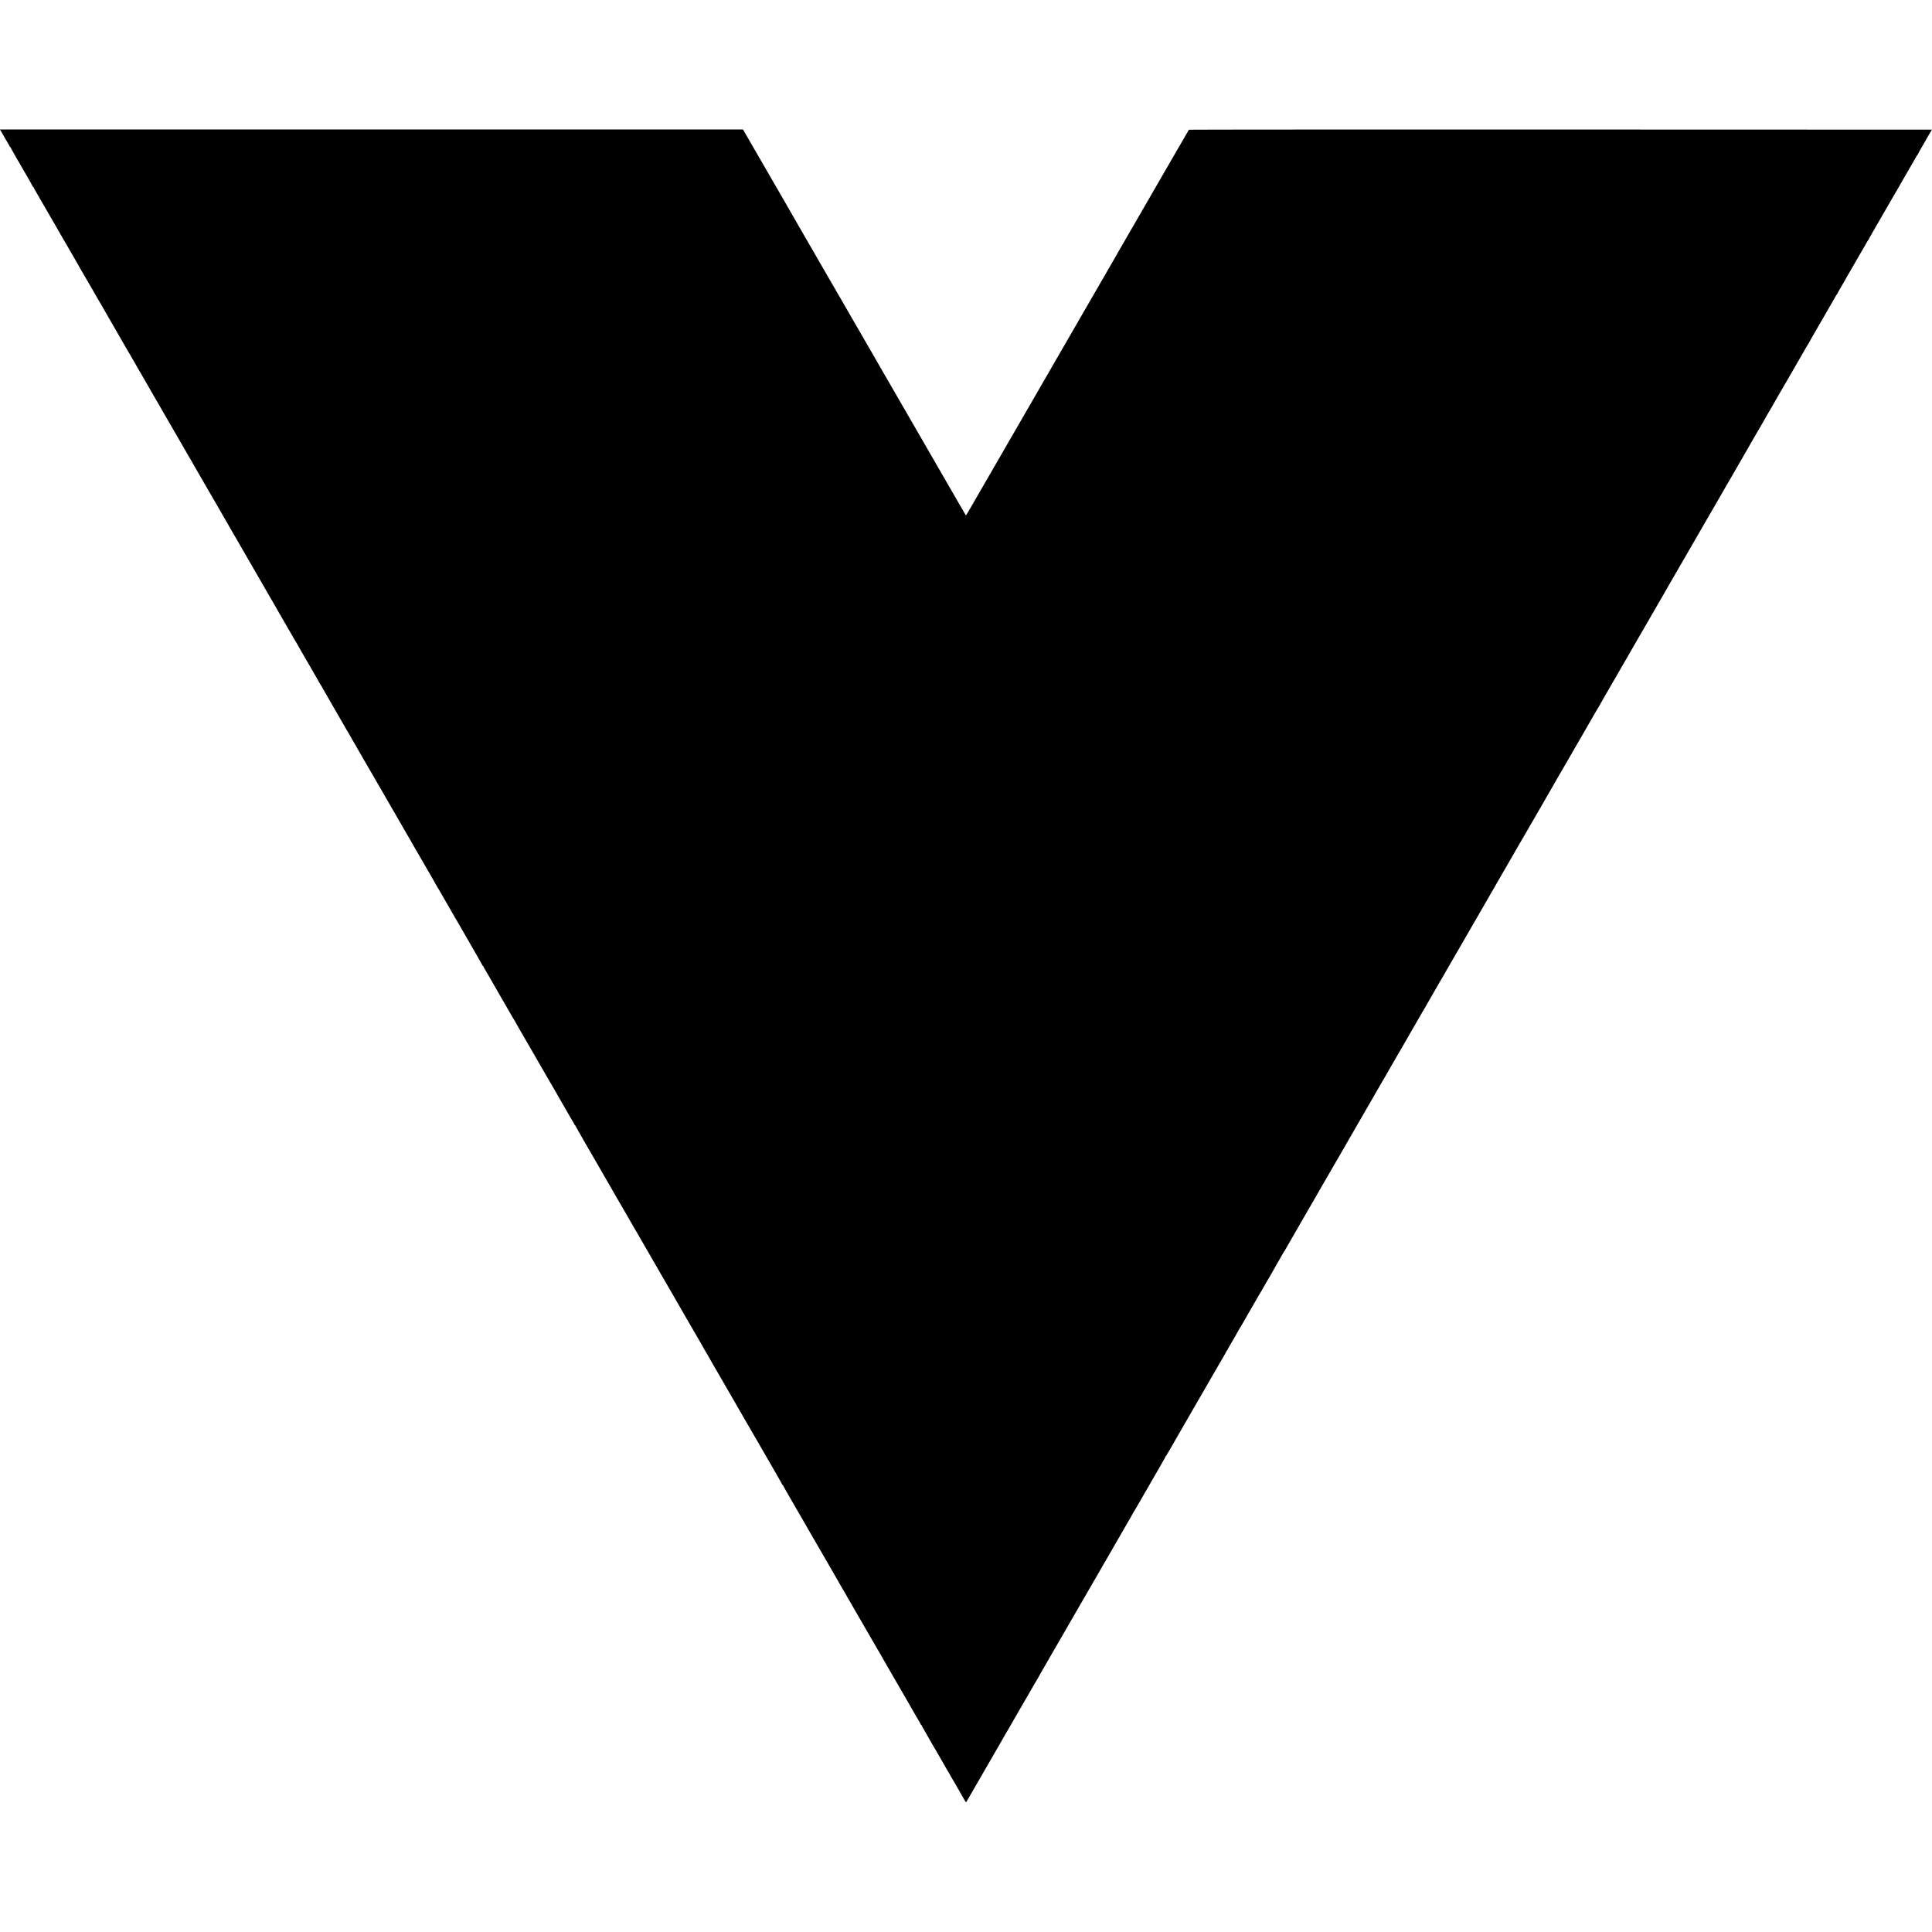
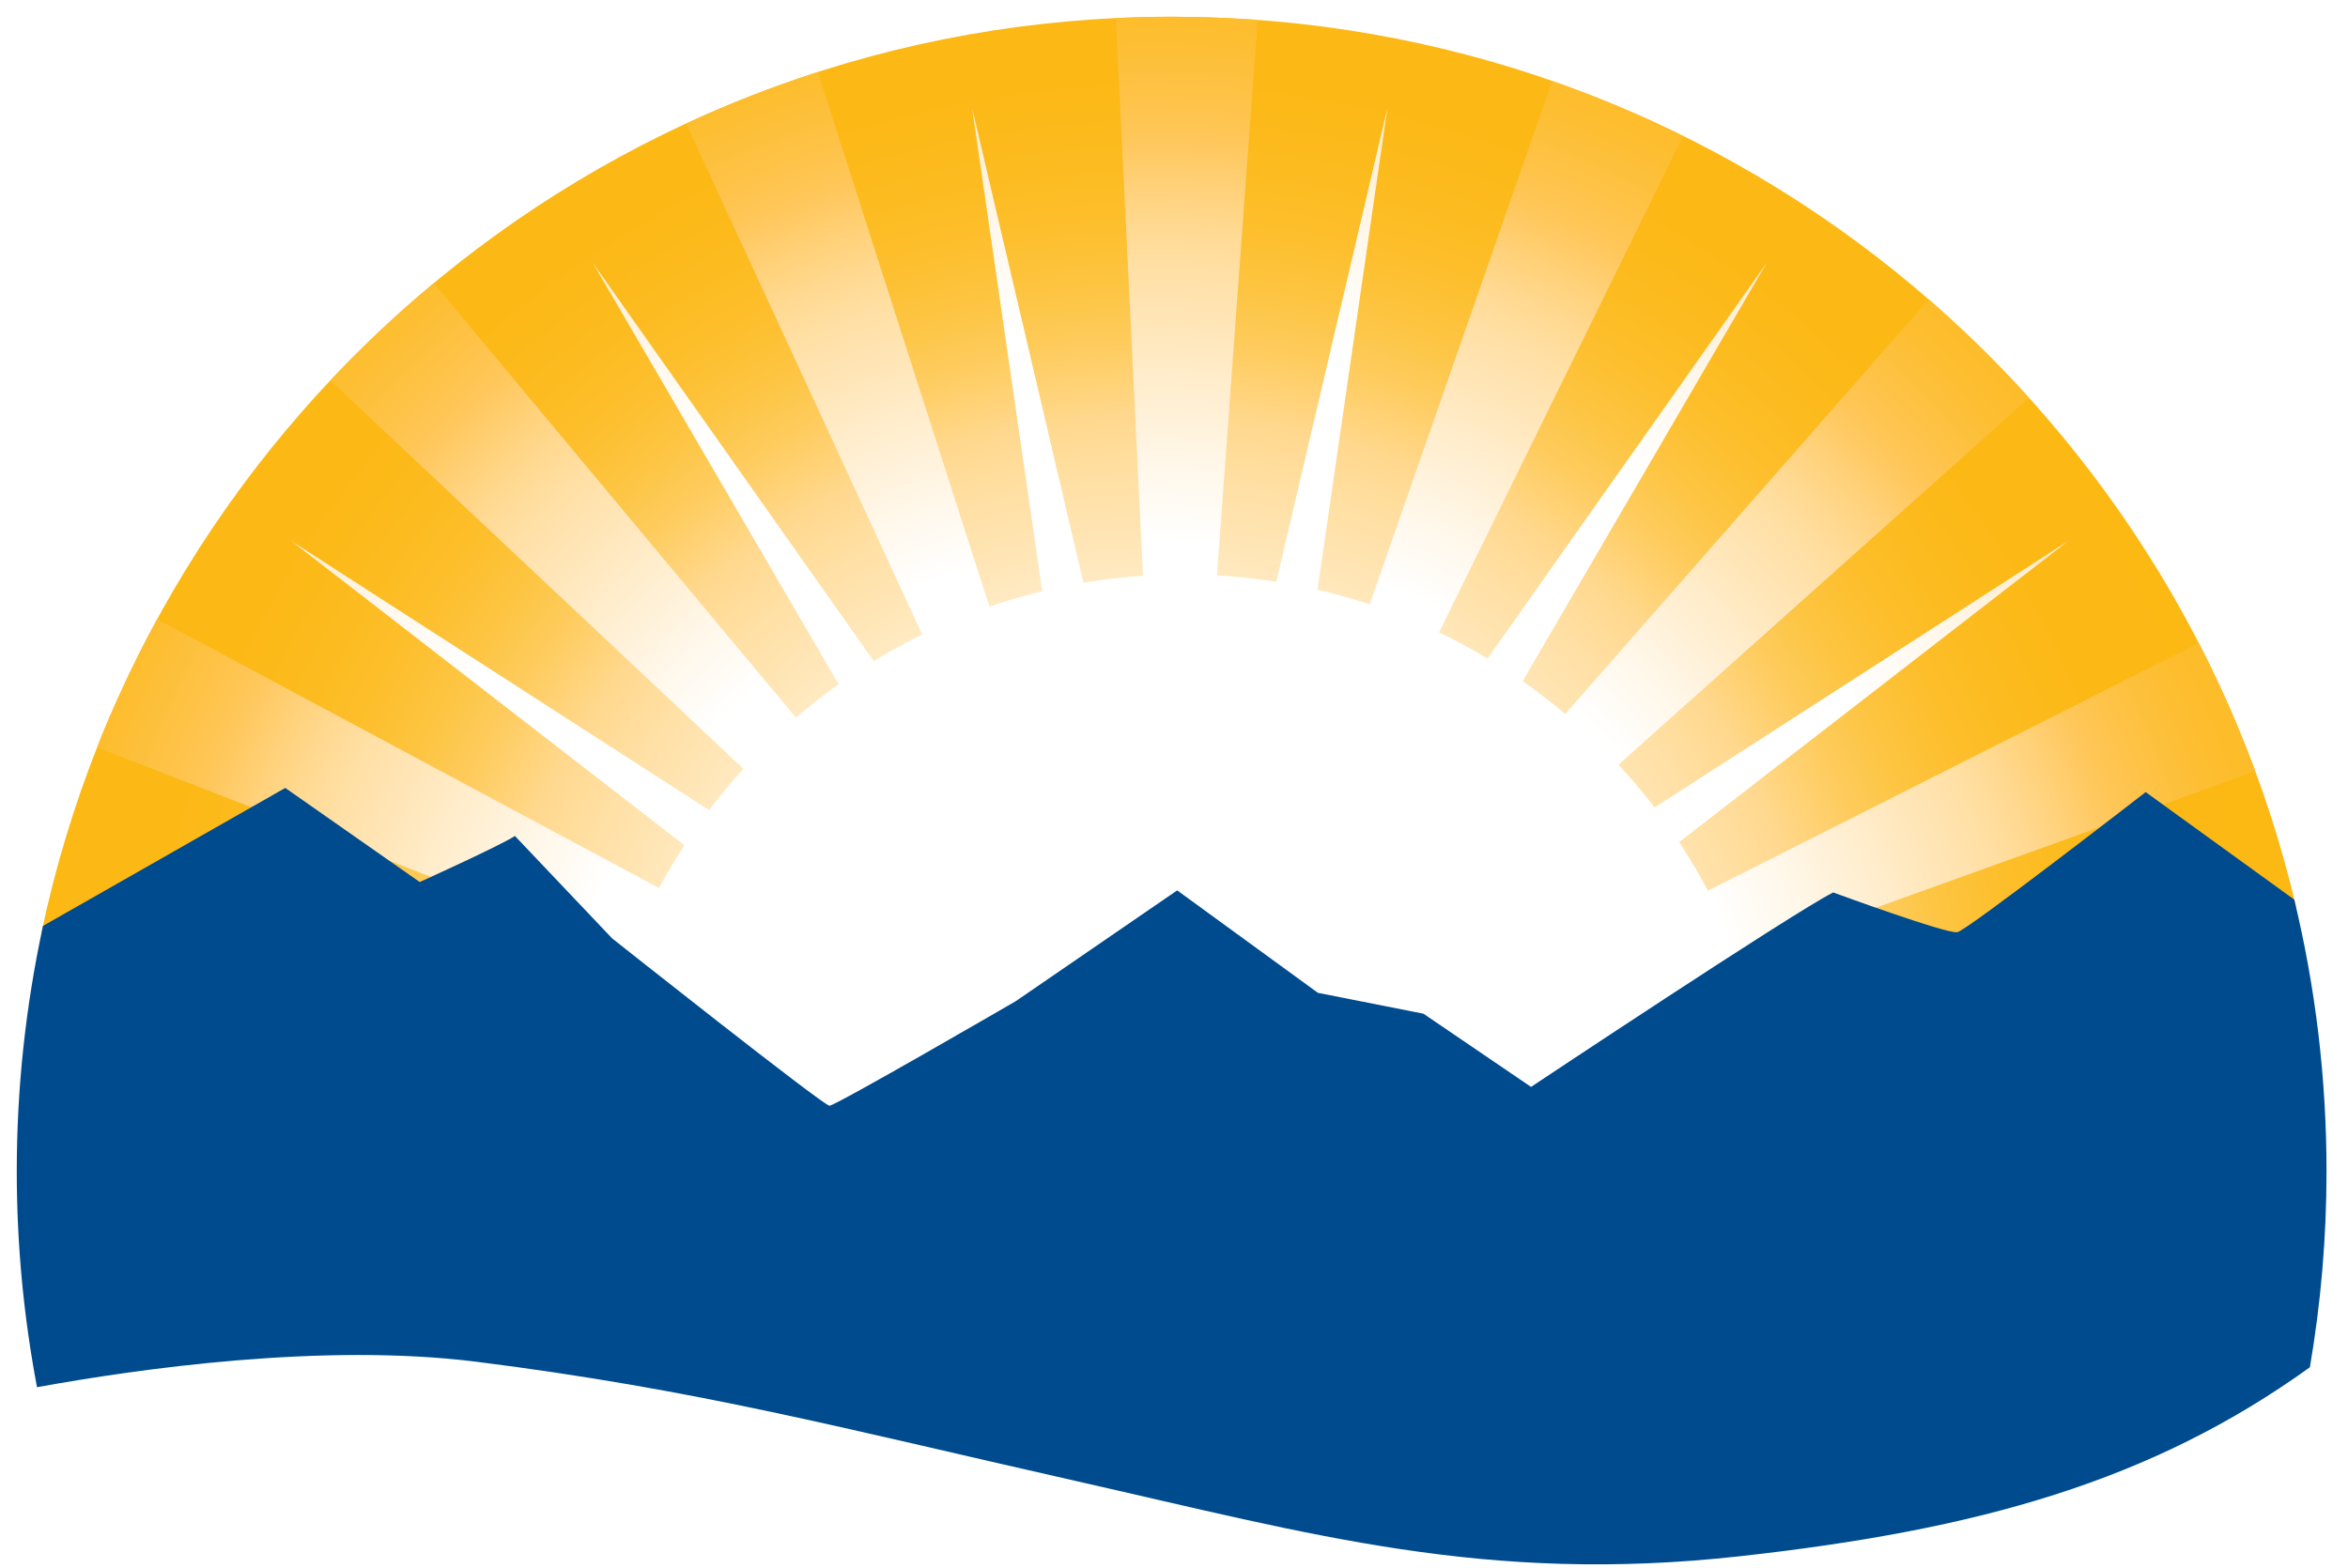
- <svg xmlns="http://www.w3.org/2000/svg" version="1.0" width="16pt" height="16pt" viewBox="0 0 16 16" preserveAspectRatio="xMidYMid meet">
-   <g transform="translate(0,16) scale(0.00032,-0.00032)" fill="#000000" stroke="none">
-     <path d="M18 46618 c45 -75 122 -207 122 -211 0 -2 25 -45 55 -95 30 -50 55 -96 55 -102 0 -5 5 -10 10 -10 6 0 10 -4 10 -9 0 -5 73 -135 161 -288 89 -153 173 -298 187 -323 14 -25 32 -57 41 -72 88 -149 187 -324 189 -335 2 -7 8 -13 13 -13 5 0 9 -4 9 -10 0 -5 46 -89 103 -187 175 -302 490 -846 507 -876 8 -16 20 -36 25 -45 28 -46 290 -498 339 -585 13 -23 74 -129 136 -236 61 -107 123 -215 137 -240 14 -25 29 -50 33 -56 5 -5 23 -37 40 -70 18 -33 38 -67 44 -75 11 -16 21 -33 63 -109 14 -25 29 -50 33 -56 4 -5 21 -35 38 -65 55 -100 261 -455 269 -465 4 -5 14 -21 20 -35 15 -29 41 -75 103 -180 24 -41 52 -88 60 -105 9 -16 57 -100 107 -185 112 -193 362 -626 380 -660 8 -14 23 -38 33 -55 11 -16 23 -37 27 -45 4 -8 26 -46 48 -85 23 -38 53 -90 67 -115 46 -81 64 -113 178 -310 62 -107 121 -210 132 -227 37 -67 56 -99 85 -148 16 -27 32 -57 36 -65 4 -8 15 -27 25 -42 9 -15 53 -89 96 -165 44 -76 177 -307 296 -513 120 -206 268 -463 330 -570 131 -227 117 -203 200 -348 36 -62 73 -125 82 -140 10 -15 21 -34 25 -42 4 -8 20 -37 36 -65 17 -27 38 -65 48 -82 49 -85 64 -111 87 -153 13 -25 28 -49 32 -55 4 -5 78 -134 165 -285 87 -151 166 -288 176 -305 10 -16 26 -43 35 -59 9 -17 125 -217 257 -445 132 -229 253 -441 270 -471 17 -30 45 -79 64 -108 18 -29 33 -54 33 -57 0 -2 20 -37 44 -77 24 -40 123 -212 221 -383 97 -170 190 -330 205 -355 16 -25 39 -65 53 -90 13 -25 81 -144 152 -265 70 -121 137 -238 150 -260 12 -22 37 -65 55 -95 18 -30 43 -73 55 -95 12 -22 48 -85 80 -140 77 -132 163 -280 190 -330 13 -22 71 -123 130 -225 59 -102 116 -199 126 -217 10 -17 29 -50 43 -72 15 -22 26 -43 26 -45 0 -2 27 -50 60 -106 33 -56 60 -103 60 -105 0 -2 55 -98 90 -155 8 -14 182 -316 239 -414 13 -22 45 -79 72 -124 27 -46 49 -86 49 -89 0 -2 14 -24 30 -48 16 -24 30 -46 30 -49 0 -5 74 -135 100 -176 5 -8 24 -42 43 -75 50 -88 58 -101 262 -455 104 -179 199 -345 213 -370 14 -25 28 -49 32 -55 4 -5 17 -26 28 -45 10 -19 62 -109 114 -200 114 -197 133 -230 170 -295 16 -27 33 -57 38 -65 17 -28 96 -165 103 -180 4 -8 16 -28 26 -45 10 -16 77 -131 148 -255 72 -124 181 -313 243 -420 62 -107 121 -209 131 -227 35 -62 323 -560 392 -678 38 -66 83 -145 100 -175 16 -30 33 -59 37 -65 4 -5 17 -27 29 -47 34 -61 56 -100 90 -156 17 -29 31 -55 31 -57 0 -2 17 -32 39 -67 21 -35 134 -229 251 -433 117 -203 235 -407 261 -451 27 -45 49 -85 49 -88 0 -4 8 -19 19 -34 15 -21 200 -341 309 -533 10 -19 33 -58 51 -87 17 -29 31 -54 31 -56 0 -2 25 -44 55 -94 30 -50 55 -95 55 -98 0 -4 6 -15 14 -23 7 -9 27 -41 43 -71 17 -30 170 -297 342 -594 171 -296 311 -542 311 -547 0 -5 5 -9 10 -9 6 0 10 -4 10 -10 0 -5 22 -47 49 -92 27 -46 58 -99 68 -118 24 -43 81 -140 93 -160 5 -8 66 -114 135 -235 69 -121 130 -227 135 -235 12 -21 259 -447 283 -490 10 -19 28 -47 38 -62 11 -14 19 -29 19 -32 0 -3 37 -69 83 -148 99 -170 305 -526 337 -583 13 -22 31 -53 41 -70 11 -16 22 -37 26 -45 7 -14 82 -146 103 -180 14 -24 181 -311 205 -355 13 -22 46 -80 75 -130 29 -49 64 -110 78 -135 14 -25 51 -88 82 -140 31 -52 59 -102 63 -110 4 -8 18 -33 31 -55 205 -353 284 -489 309 -535 17 -30 45 -78 62 -106 18 -28 36 -60 39 -72 4 -12 12 -22 17 -22 5 0 9 -4 9 -10 0 -5 109 -197 241 -427 133 -230 250 -431 259 -448 51 -90 222 -385 280 -485 37 -63 78 -135 92 -160 14 -25 67 -117 118 -205 51 -88 101 -175 111 -193 34 -58 55 -95 149 -257 51 -88 101 -173 110 -190 9 -16 76 -131 147 -255 72 -124 140 -241 151 -260 61 -108 281 -489 355 -615 38 -66 77 -133 87 -150 35 -63 91 -161 100 -175 14 -23 99 -169 128 -220 54 -97 135 -235 142 -245 4 -5 20 -32 35 -60 26 -48 238 -416 276 -480 10 -16 26 -46 37 -65 30 -53 382 -661 403 -695 10 -16 22 -37 26 -45 4 -8 26 -48 50 -88 24 -41 43 -75 43 -77 0 -2 22 -40 50 -85 27 -45 50 -84 50 -86 0 -3 38 -69 83 -147 84 -142 302 -520 340 -587 10 -19 34 -60 52 -90 18 -30 44 -75 57 -100 14 -25 45 -79 70 -120 25 -41 56 -96 70 -121 14 -25 77 -133 138 -240 62 -107 122 -210 132 -229 25 -43 310 -535 337 -581 11 -19 26 -45 34 -59 17 -32 238 -414 266 -460 11 -19 24 -41 28 -49 3 -7 75 -133 160 -278 84 -146 153 -269 153 -274 0 -5 5 -9 10 -9 6 0 10 -4 10 -10 0 -5 82 -150 181 -322 182 -314 201 -346 240 -415 12 -21 80 -139 152 -263 71 -124 141 -245 155 -270 14 -25 28 -49 32 -55 6 -8 145 -248 220 -380 37 -66 209 -362 229 -395 11 -19 24 -42 28 -49 4 -8 67 -118 140 -243 73 -125 133 -230 133 -233 0 -2 15 -28 33 -57 19 -29 47 -78 64 -108 17 -30 53 -93 79 -139 53 -90 82 -141 157 -272 82 -142 115 -199 381 -659 142 -245 268 -463 281 -485 12 -22 71 -125 132 -230 60 -104 172 -298 248 -430 76 -132 146 -253 156 -270 11 -16 22 -36 26 -44 3 -8 30 -54 60 -103 29 -49 53 -91 53 -93 0 -3 18 -34 40 -70 22 -36 40 -67 40 -69 0 -2 37 -66 81 -142 45 -77 98 -168 119 -204 20 -36 47 -81 58 -100 12 -19 27 -47 33 -62 6 -16 15 -28 20 -28 5 0 9 -4 9 -9 0 -6 63 -118 140 -251 77 -133 140 -243 140 -245 0 -2 18 -33 41 -70 22 -37 49 -83 60 -101 10 -19 29 -51 40 -71 25 -45 109 -189 126 -218 7 -11 17 -29 22 -40 6 -11 22 -38 35 -60 14 -22 37 -62 52 -90 14 -27 35 -62 45 -77 11 -14 19 -29 19 -32 0 -3 18 -35 40 -71 22 -36 40 -67 40 -69 0 -2 19 -35 42 -72 23 -38 55 -94 72 -124 26 -47 139 -244 171 -298 6 -9 21 -36 34 -60 28 -48 37 -51 51 -19 6 12 19 36 29 52 10 17 27 46 38 65 11 19 104 181 208 360 103 179 199 345 213 370 14 25 42 74 64 109 21 34 38 65 38 67 0 2 18 33 40 69 22 36 40 67 40 69 0 3 177 310 199 346 16 26 136 234 140 244 2 5 25 44 52 88 27 44 49 81 49 84 0 2 18 34 40 70 22 36 40 67 40 69 0 2 20 36 43 77 35 58 169 289 297 513 9 17 50 86 90 155 40 69 86 150 103 180 16 30 35 62 41 70 6 8 16 24 22 35 35 64 72 129 167 293 59 100 116 199 127 220 11 20 30 53 41 72 43 72 1070 1850 1121 1940 14 25 65 113 113 195 48 83 96 166 107 185 10 19 28 50 38 68 11 18 73 124 137 235 64 111 175 303 246 427 71 124 173 299 225 390 52 91 116 202 143 248 27 45 49 85 49 89 0 4 6 14 14 22 7 9 28 43 46 76 26 47 251 436 378 655 11 19 29 51 40 70 11 19 101 176 201 348 99 172 181 317 181 323 0 5 5 9 10 9 6 0 10 5 10 11 0 6 8 23 18 37 11 15 32 52 49 82 16 30 130 228 253 440 122 212 234 405 248 430 13 25 39 70 57 100 39 65 69 117 130 225 25 44 50 87 55 95 12 19 78 134 220 380 61 107 129 224 150 260 161 277 222 382 246 425 15 28 47 83 71 123 24 41 43 78 43 83 0 5 4 9 8 9 4 0 13 12 19 28 7 15 23 45 36 67 66 110 277 478 277 483 0 3 6 13 14 21 7 9 27 41 43 71 17 30 45 80 63 110 34 57 375 649 394 685 6 11 16 27 22 35 6 8 26 42 44 75 18 33 41 74 51 90 10 17 24 41 32 55 54 97 72 128 88 152 11 14 19 28 19 30 0 3 79 141 175 308 96 167 175 305 175 308 0 3 6 13 14 21 7 9 26 39 41 66 33 60 276 483 338 587 24 40 46 80 50 88 4 8 13 24 20 35 14 23 95 163 125 215 11 19 52 91 92 160 40 69 80 139 90 155 9 17 103 179 207 360 105 182 200 346 211 365 103 181 463 802 489 845 7 11 15 27 19 35 4 8 29 51 55 95 64 110 828 1433 848 1470 9 17 24 41 33 55 9 14 29 48 45 77 15 28 52 93 82 145 30 51 62 107 71 123 17 30 231 398 400 690 51 88 103 179 115 202 12 23 26 48 32 55 6 7 24 38 40 68 17 30 61 107 98 170 37 63 84 144 103 180 19 36 41 72 48 81 8 8 14 18 14 21 0 4 27 51 59 106 32 55 72 124 89 154 16 29 71 125 122 213 51 88 104 180 118 205 13 25 28 50 32 55 4 6 17 26 28 45 11 19 45 80 77 135 31 55 66 116 77 135 11 19 88 152 171 295 401 694 620 1072 650 1125 11 19 87 152 170 295 83 143 158 273 166 288 9 16 21 36 26 45 6 9 31 52 55 96 25 43 54 94 66 115 11 20 95 164 186 321 91 157 173 299 182 315 9 17 26 46 37 65 12 19 66 114 121 210 56 96 108 186 117 200 8 14 24 40 34 59 24 45 383 664 412 713 5 9 17 29 26 45 15 28 120 210 241 419 36 61 68 117 72 125 4 8 12 23 19 34 35 57 245 420 262 453 11 20 35 61 53 90 17 29 32 54 32 56 0 3 28 51 62 108 33 57 70 119 80 138 10 19 23 42 28 50 5 8 32 53 59 100 27 47 149 258 271 470 122 212 234 405 248 430 30 53 62 108 80 135 6 11 15 27 19 35 4 8 85 150 181 315 96 165 187 323 202 350 31 56 116 202 130 225 5 8 25 42 43 75 19 33 92 159 162 280 149 257 157 271 202 350 19 33 38 67 43 75 9 14 228 392 275 475 12 22 55 96 95 165 40 69 80 139 90 155 24 42 202 350 221 383 9 15 27 47 41 72 14 25 75 131 136 236 61 106 121 210 134 232 99 172 271 470 279 482 5 8 23 40 40 70 18 30 81 141 142 245 60 105 121 210 135 235 14 25 71 124 127 220 56 96 143 247 194 335 51 88 96 167 102 175 14 24 180 311 204 355 23 43 340 590 356 615 5 8 50 87 101 175 171 301 517 898 582 1008 25 43 46 81 46 83 0 2 12 23 27 47 14 23 40 67 56 97 16 30 35 62 42 70 7 8 15 22 18 30 4 8 20 38 37 65 16 28 33 57 37 65 6 12 111 196 143 250 5 8 55 95 112 193 57 98 113 195 126 215 12 20 27 46 32 57 6 11 14 27 20 35 5 8 76 130 156 270 80 140 165 287 187 325 23 39 52 90 66 115 13 25 30 52 37 61 8 8 14 18 14 21 0 4 41 77 92 165 50 87 175 302 276 478 101 176 208 360 236 408 28 49 67 117 86 152 19 35 41 70 48 77 6 6 12 15 12 19 0 7 124 224 167 291 12 21 23 40 23 42 0 2 21 40 46 83 26 43 55 92 64 109 54 95 327 568 354 614 19 30 45 75 59 100 71 128 82 145 89 148 4 2 8 8 8 13 0 5 42 82 94 172 311 538 496 858 518 897 14 25 40 70 58 100 18 30 42 71 53 90 10 19 79 139 152 265 73 127 142 246 153 265 10 19 43 76 72 125 29 50 63 108 75 130 65 116 80 140 87 143 4 2 8 8 8 12 0 8 114 212 140 250 6 8 14 24 20 35 5 11 54 97 108 190 l100 170 -9611 3 c-5286 1 -9614 -1 -9618 -5 -5 -6 -419 -719 -619 -1068 -89 -155 -267 -463 -323 -560 -38 -66 -81 -140 -95 -165 -31 -56 -263 -457 -526 -910 -110 -190 -224 -388 -254 -440 -29 -52 -61 -109 -71 -125 -23 -39 -243 -420 -268 -465 -11 -19 -204 -352 -428 -740 -224 -388 -477 -826 -563 -975 -85 -148 -185 -322 -222 -385 -37 -63 -120 -207 -185 -320 -65 -113 -177 -306 -248 -430 -72 -124 -172 -297 -222 -385 -51 -88 -142 -245 -202 -350 -131 -226 -247 -427 -408 -705 -65 -113 -249 -432 -410 -710 -160 -278 -388 -673 -506 -877 -118 -205 -216 -373 -219 -373 -3 0 -52 82 -109 183 -58 100 -144 250 -192 332 -95 164 -402 696 -647 1120 -85 149 -228 396 -317 550 -212 365 -982 1700 -1008 1745 -10 19 -43 76 -72 125 -29 50 -64 110 -77 135 -14 25 -63 110 -110 190 -47 80 -96 165 -110 190 -14 25 -99 171 -188 325 -89 154 -174 300 -188 325 -13 25 -64 113 -112 195 -48 83 -140 242 -205 355 -65 113 -183 317 -263 454 -79 137 -152 264 -163 282 -50 89 -335 583 -354 614 -12 19 -34 58 -50 85 -15 28 -129 226 -253 440 -124 215 -235 408 -247 430 -12 22 -69 121 -127 220 -58 99 -226 389 -373 645 -148 256 -324 561 -392 678 -67 117 -134 232 -147 255 -13 23 -33 59 -46 80 l-22 37 -9615 0 -9615 0 20 -32z" />
+ <svg xmlns="http://www.w3.org/2000/svg" width="280" height="187">
+   <defs>
+     <radialGradient gradientUnits="userSpaceOnUse" r="134.447" cy="130.264" cx="137.378" id="SVGID_1_">
+       <stop stop-color="#FFFFFF" offset="0" />
+       <stop stop-color="#FFFEFC" offset="0.126" />
+       <stop stop-color="#FFFAF1" offset="0.237" />
+       <stop stop-color="#FFF4DF" offset="0.342" />
+       <stop stop-color="#FFEBC6" offset="0.443" />
+       <stop stop-color="#FFE0A5" offset="0.541" />
+       <stop stop-color="#FFD88E" offset="0.6" />
+       <stop stop-color="#FFD581" offset="0.616" />
+       <stop stop-color="#FECC5F" offset="0.663" />
+       <stop stop-color="#FDC543" offset="0.713" />
+       <stop stop-color="#FDBF2E" offset="0.767" />
+       <stop stop-color="#FCBB1F" offset="0.827" />
+       <stop stop-color="#FCB916" offset="0.897" />
+       <stop stop-color="#FCB813" offset="1" />
+     </radialGradient>
+     <radialGradient gradientUnits="userSpaceOnUse" gradientTransform="matrix(0.9145 0 0 1 70.8027 0)" r="137.768" cy="137.686" cx="73.233" id="SVGID_2_">
+       <stop stop-color="#FFFFFF" offset="0.53" />
+       <stop stop-color="#FFF7E9" offset="0.598" />
+       <stop stop-color="#FFE3B0" offset="0.74" />
+       <stop stop-color="#FFDFA3" offset="0.77" />
+       <stop stop-color="#FFD991" offset="0.804" />
+       <stop stop-color="#FFC961" offset="0.871" />
+       <stop stop-color="#FFC75A" offset="0.88" />
+       <stop stop-color="#FEC34A" offset="0.91" />
+       <stop stop-color="#FDBE32" offset="0.966" />
+       <stop stop-color="#FDBC29" offset="1" />
+     </radialGradient>
+     <radialGradient gradientUnits="userSpaceOnUse" gradientTransform="matrix(0.8479 -0.3426 0.3746 0.9272 164.2077 339.6694)" r="137.957" cy="-197.177" cx="55.936" id="SVGID_3_">
+       <stop stop-color="#FFFFFF" offset="0.53" />
+       <stop stop-color="#FFF7E9" offset="0.598" />
+       <stop stop-color="#FFE3B0" offset="0.74" />
+       <stop stop-color="#FFDFA3" offset="0.77" />
+       <stop stop-color="#FFD991" offset="0.804" />
+       <stop stop-color="#FFC961" offset="0.871" />
+       <stop stop-color="#FFC75A" offset="0.88" />
+       <stop stop-color="#FEC34A" offset="0.91" />
+       <stop stop-color="#FDBE32" offset="0.966" />
+       <stop stop-color="#FDBC29" offset="1" />
+     </radialGradient>
+     <radialGradient gradientUnits="userSpaceOnUse" gradientTransform="matrix(0.6578 -0.6352 0.6947 0.7193 374.9227 610.5229)" r="137.985" cy="-504.873" cx="172.672" id="SVGID_4_">
+       <stop stop-color="#FFFFFF" offset="0.53" />
+       <stop stop-color="#FFF7E9" offset="0.598" />
+       <stop stop-color="#FFE3B0" offset="0.74" />
+       <stop stop-color="#FFDFA3" offset="0.77" />
+       <stop stop-color="#FFD991" offset="0.804" />
+       <stop stop-color="#FFC961" offset="0.871" />
+       <stop stop-color="#FFC75A" offset="0.88" />
+       <stop stop-color="#FEC34A" offset="0.91" />
+       <stop stop-color="#FDBE32" offset="0.966" />
+       <stop stop-color="#FDBC29" offset="1" />
+     </radialGradient>
+     <radialGradient gradientUnits="userSpaceOnUse" r="137.876" cy="137.69" cx="137.773" id="SVGID_5_">
+       <stop stop-color="#FFFFFF" offset="0.53" />
+       <stop stop-color="#FFF7E9" offset="0.598" />
+       <stop stop-color="#FFE3B0" offset="0.74" />
+       <stop stop-color="#FFDFA3" offset="0.77" />
+       <stop stop-color="#FFD991" offset="0.804" />
+       <stop stop-color="#FFC961" offset="0.871" />
+       <stop stop-color="#FFC75A" offset="0.88" />
+       <stop stop-color="#FEC34A" offset="0.91" />
+       <stop stop-color="#FDBE32" offset="0.966" />
+       <stop stop-color="#FDBC29" offset="1" />
+     </radialGradient>
+     <radialGradient gradientUnits="userSpaceOnUse" gradientTransform="matrix(0.8479 0.3426 -0.3746 0.9272 111.7459 -353.1749)" r="137.845" cy="445.356" cx="227.458" id="SVGID_6_">
+       <stop stop-color="#FFFFFF" offset="0.53" />
+       <stop stop-color="#FFF7E9" offset="0.598" />
+       <stop stop-color="#FFE3B0" offset="0.74" />
+       <stop stop-color="#FFDFA3" offset="0.77" />
+       <stop stop-color="#FFD991" offset="0.804" />
+       <stop stop-color="#FFC961" offset="0.871" />
+       <stop stop-color="#FFC75A" offset="0.88" />
+       <stop stop-color="#FEC34A" offset="0.91" />
+       <stop stop-color="#FDBE32" offset="0.966" />
+       <stop stop-color="#FDBC29" offset="1" />
+     </radialGradient>
+     <radialGradient gradientUnits="userSpaceOnUse" gradientTransform="matrix(0.6578 0.6352 -0.6947 0.7193 284.753 -673.2359)" r="137.538" cy="685.441" cx="500.451" id="SVGID_7_">
+       <stop stop-color="#FFFFFF" offset="0.53" />
+       <stop stop-color="#FFF7E9" offset="0.598" />
+       <stop stop-color="#FFE3B0" offset="0.74" />
+       <stop stop-color="#FFDFA3" offset="0.77" />
+       <stop stop-color="#FFD991" offset="0.804" />
+       <stop stop-color="#FFC961" offset="0.871" />
+       <stop stop-color="#FFC75A" offset="0.88" />
+       <stop stop-color="#FEC34A" offset="0.91" />
+       <stop stop-color="#FDBE32" offset="0.966" />
+       <stop stop-color="#FDBC29" offset="1" />
+     </radialGradient>
+     <radialGradient gradientUnits="userSpaceOnUse" gradientTransform="matrix(0.3719 0.8354 -0.9135 0.4067 568.1044 -905.1508)" r="137.358" cy="817.296" cx="850.423" id="SVGID_8_">
+       <stop stop-color="#FFFFFF" offset="0.53" />
+       <stop stop-color="#FFF7E9" offset="0.598" />
+       <stop stop-color="#FFE3B0" offset="0.74" />
+       <stop stop-color="#FFDFA3" offset="0.77" />
+       <stop stop-color="#FFD991" offset="0.804" />
+       <stop stop-color="#FFC961" offset="0.871" />
+       <stop stop-color="#FFC75A" offset="0.88" />
+       <stop stop-color="#FEC34A" offset="0.91" />
+       <stop stop-color="#FDBE32" offset="0.966" />
+       <stop stop-color="#FDBC29" offset="1" />
+     </radialGradient>
+     <radialGradient gradientUnits="userSpaceOnUse" r="137.794" cy="137.734" cx="137.499" id="SVGID_9_">
+       <stop stop-color="#FFFFFF" offset="0.72" />
+       <stop stop-color="#FFF8ED" offset="0.809" />
+       <stop stop-color="#FFE6BD" offset="0.986" />
+       <stop stop-color="#FFE5B9" offset="1" />
+     </radialGradient>
+   </defs>
+   <g>
+     <rect fill="none" id="canvas_background" height="189" width="282" y="-1" x="-1" />
+   </g>
+   <g>
+     <g id="svg_3">
+       <circle id="svg_4" r="0.418" cy="139.644" cx="140.854" fill="none" />
+       <path id="svg_5" d="m273.827,108.235c-14.242,-60.888 -68.877,-106.235 -134.107,-106.235c-66.328,0 -121.703,46.888 -134.79,109.324l29.087,-16.572l16.036,11.226c0,0 9.382,-4.246 11.356,-5.493l11.595,12.22c0,0 25.174,19.95 25.911,19.95c0.743,0 22.215,-12.464 22.215,-12.464l19.252,-13.224l16.777,12.222l12.586,2.496l12.832,8.727c0,0 31.097,-20.702 36.034,-23.191c0,0 13.571,4.984 14.803,4.741c1.233,-0.255 22.457,-16.712 22.457,-16.712l17.956,12.985z" fill="url(#SVGID_1_)" />
+       <path id="svg_6" d="m141.052,69.228c1.321,0 2.717,0.033 4.02,0.104l4.9,-66.953c-3.384,-0.25 -6.802,-0.379 -10.252,-0.379c-2.23,0 -4.448,0.058 -6.653,0.162l3.268,67.229c1.559,-0.103 3.13,-0.163 4.717,-0.163z" fill="url(#SVGID_2_)" />
+       <path id="svg_7" d="m118.206,73.055l-20.683,-64.462c-5.388,1.734 -10.629,3.788 -15.703,6.142l28.442,61.586c2.557,-1.243 5.226,-2.334 7.944,-3.266z" fill="url(#SVGID_3_)" />
+       <path id="svg_8" d="m95.373,86.155l-43.643,-52.38c-4.347,3.616 -8.465,7.492 -12.338,11.608l49.772,46.802c1.919,-2.108 4.051,-4.171 6.209,-6.03z" fill="url(#SVGID_4_)" />
+       <path id="svg_9" d="m79.174,106.239l-60.431,-32.383c-2.296,4.113 -5.613,11.152 -7.164,15.301l64.11,24.863c1.012,-2.651 2.171,-5.291 3.485,-7.781z" fill="url(#SVGID_5_)" />
+       <path id="svg_10" d="m171.293,76.083l29.422,-59.864c-5.041,-2.493 -10.253,-4.688 -15.62,-6.559l-21.998,63.108c2.781,0.923 5.582,2.071 8.196,3.315z" fill="url(#SVGID_6_)" />
+       <path id="svg_11" d="m192.456,91.712l49.512,-44.25c-3.75,-4.152 -7.745,-8.076 -11.969,-11.746l-43.795,49.959c2.207,1.877 4.293,3.905 6.252,6.037z" fill="url(#SVGID_7_)" />
+       <path id="svg_12" d="m206.582,114.424l62.364,-22.415c-1.942,-5.263 -4.197,-10.372 -6.742,-15.308l-59.154,29.851c1.329,2.559 2.519,5.139 3.532,7.872z" fill="url(#SVGID_8_)" />
+       <path id="svg_13" d="m121.13,120.191l19.252,-13.224l16.777,12.222l12.586,2.496l12.832,8.727c0,0 13.996,-9.315 24.697,-16.2c-1.848,-4.867 -4.212,-9.479 -7.036,-13.766l46.458,-35.964l-49.388,31.839c-4.438,-5.79 -9.748,-10.88 -15.736,-15.065l29.12,-49.927l-33.298,47.22c-6.206,-3.72 -13.03,-6.517 -20.283,-8.2l8.337,-57.479l-13.248,56.526c-3.631,-0.572 -7.354,-0.875 -11.148,-0.875c-4.041,0 -8.001,0.342 -11.854,0.992l-13.277,-56.642l8.362,57.65c-7.187,1.748 -13.947,4.584 -20.09,8.336l-33.517,-47.527l29.333,50.29c-5.885,4.189 -11.099,9.263 -15.455,15.016l-49.878,-32.154l46.938,36.34c-2.703,4.165 -4.981,8.627 -6.774,13.333c5.8,4.585 23.461,18.5 24.075,18.5c0.743,0 22.215,-12.464 22.215,-12.464z" fill="url(#SVGID_9_)" />
+       <path id="svg_14" d="m273.592,107.311l-17.721,-12.825c0,0 -21.224,16.46 -22.457,16.709c-1.232,0.25 -14.803,-4.739 -14.803,-4.739c-4.938,2.495 -36.034,23.195 -36.034,23.195l-12.832,-8.732l-12.586,-2.49l-16.777,-12.22l-19.252,13.216c0,0 -21.472,12.47 -22.215,12.47c-0.737,0 -25.911,-19.953 -25.911,-19.953l-11.595,-12.22c-1.975,1.248 -11.356,5.491 -11.356,5.491l-16.036,-11.225l-28.889,16.46c-2.042,9.436 -3.128,19.223 -3.128,29.273c0,8.801 0.836,17.411 2.414,25.754c12.102,-2.205 34.172,-5.338 52.428,-3.034c26.652,3.37 43.309,7.857 71.443,14.217c28.131,6.358 48.865,12.347 79.216,8.977c28.413,-3.147 49.043,-8.927 67.955,-22.542c1.299,-7.601 1.982,-15.406 1.982,-23.371c0,-11.167 -1.335,-22.021 -3.846,-32.411z" fill="#004B8D" />
+     </g>
  </g>
</svg>
